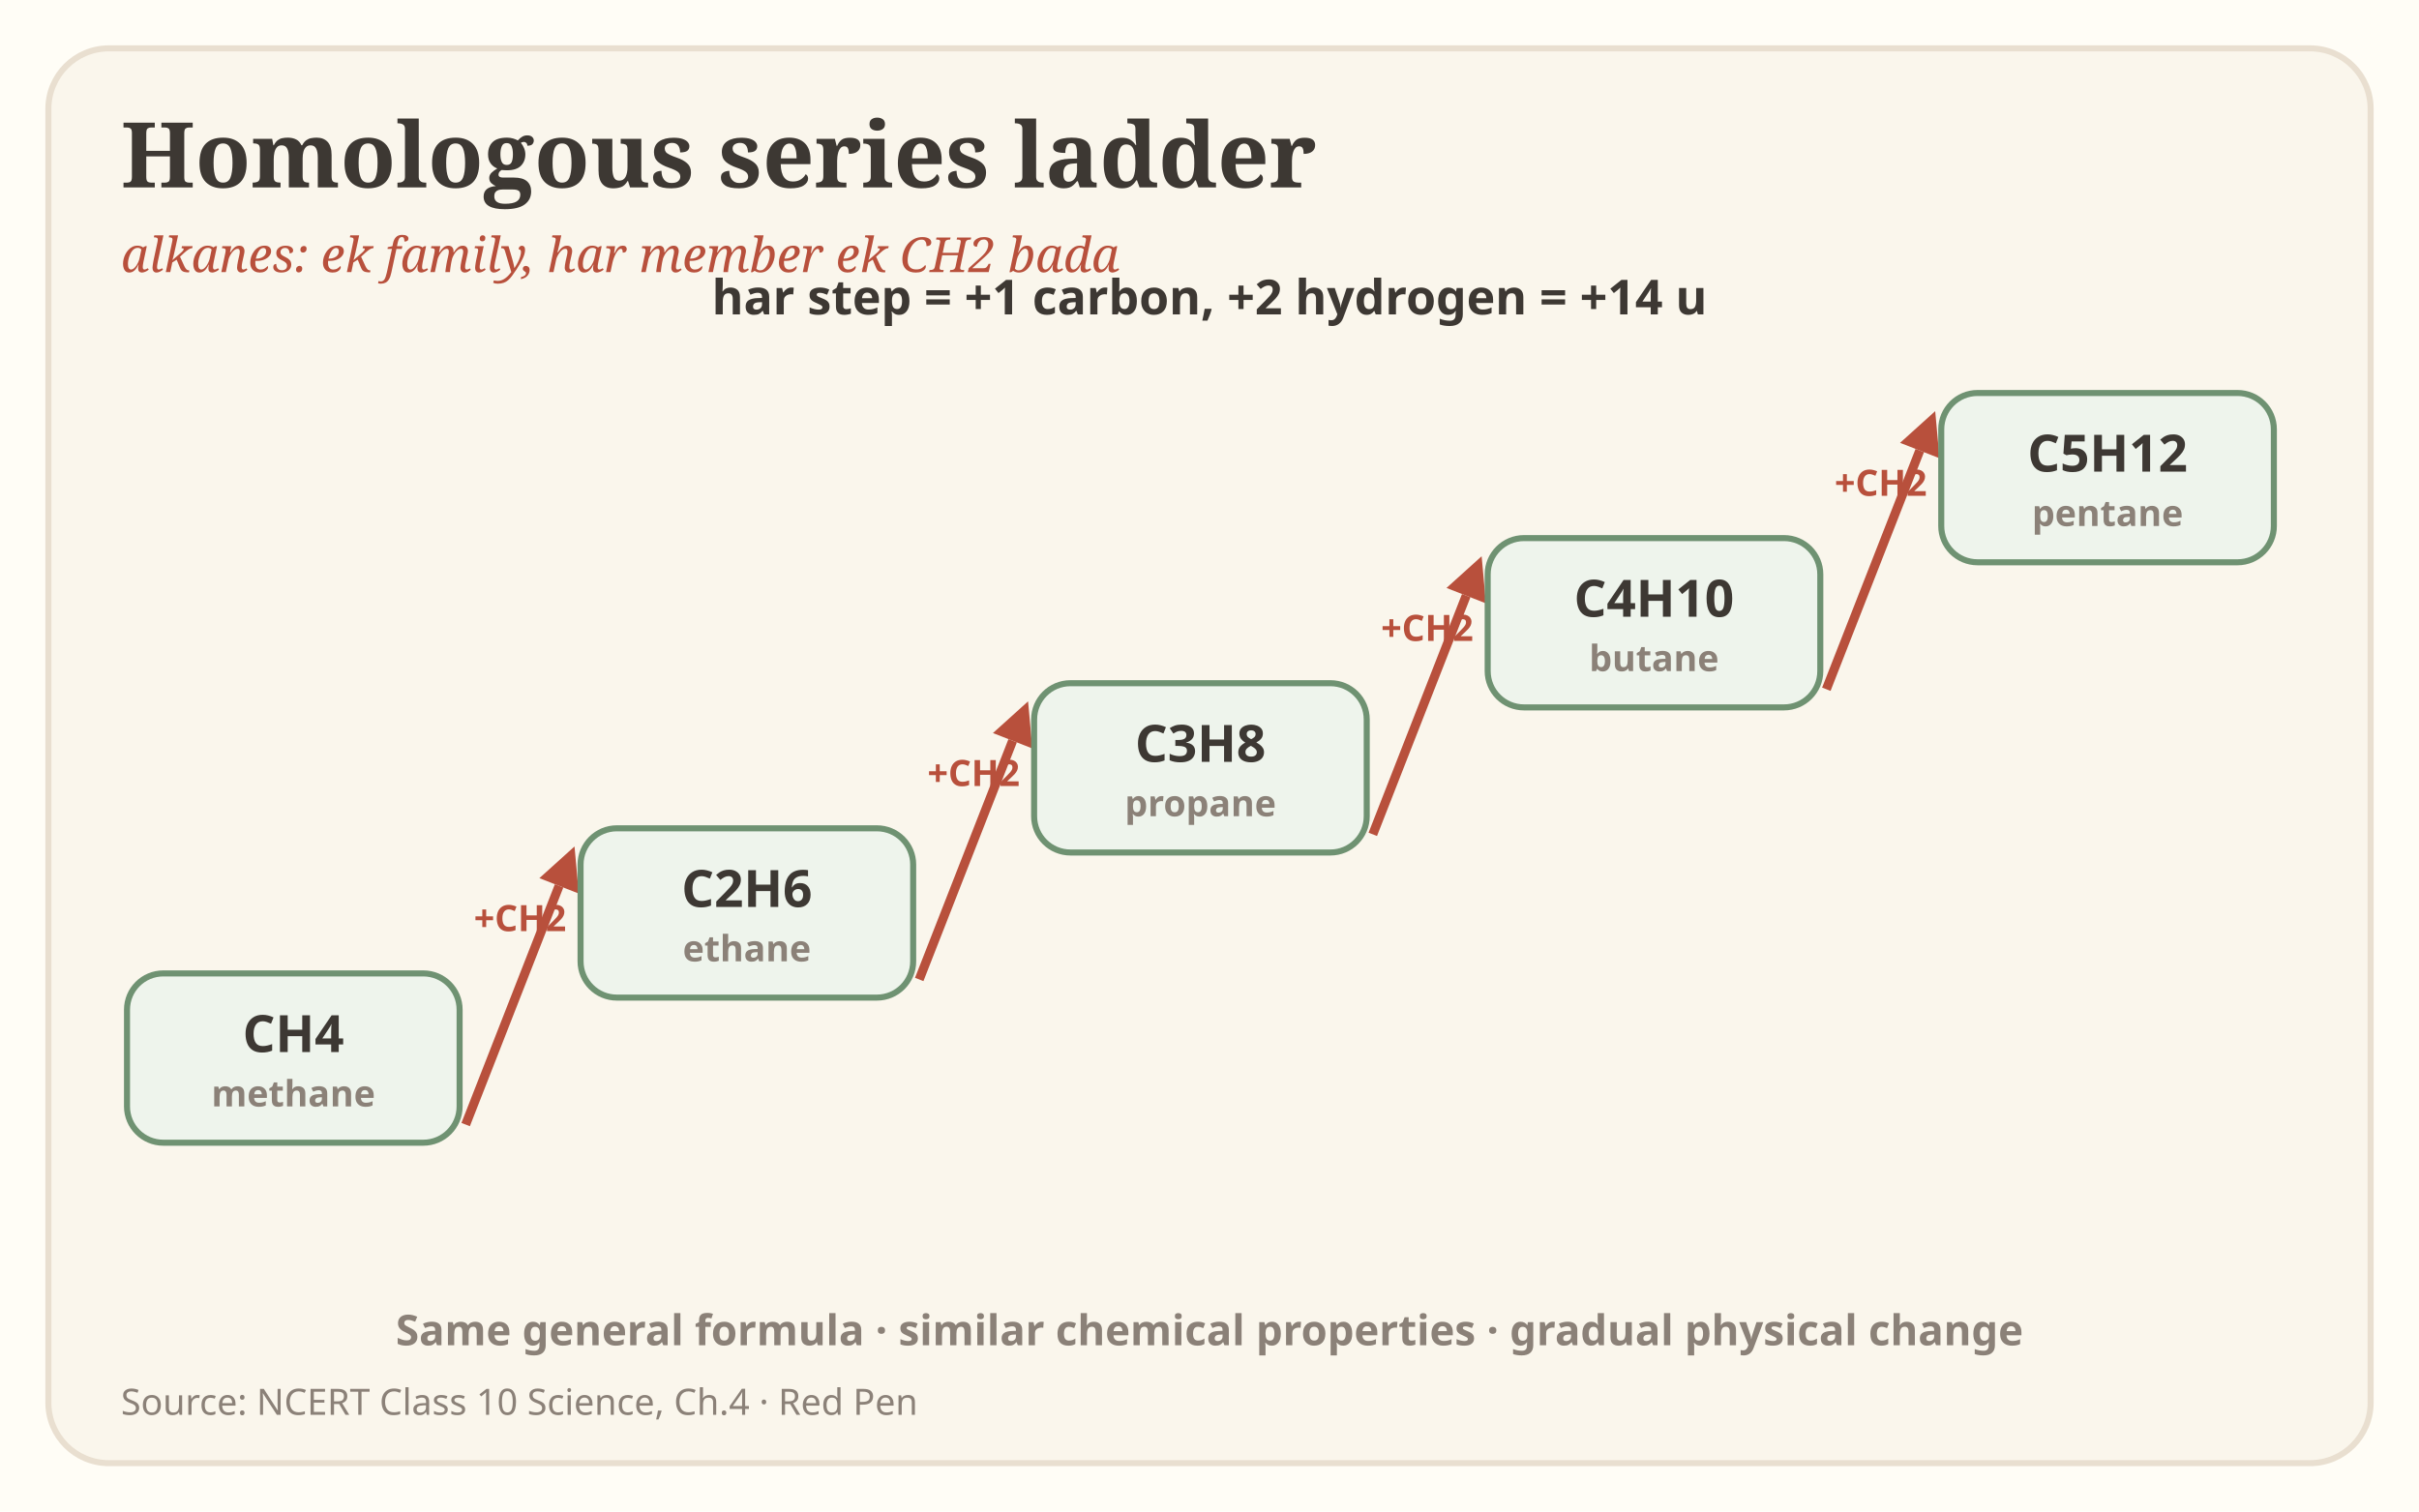
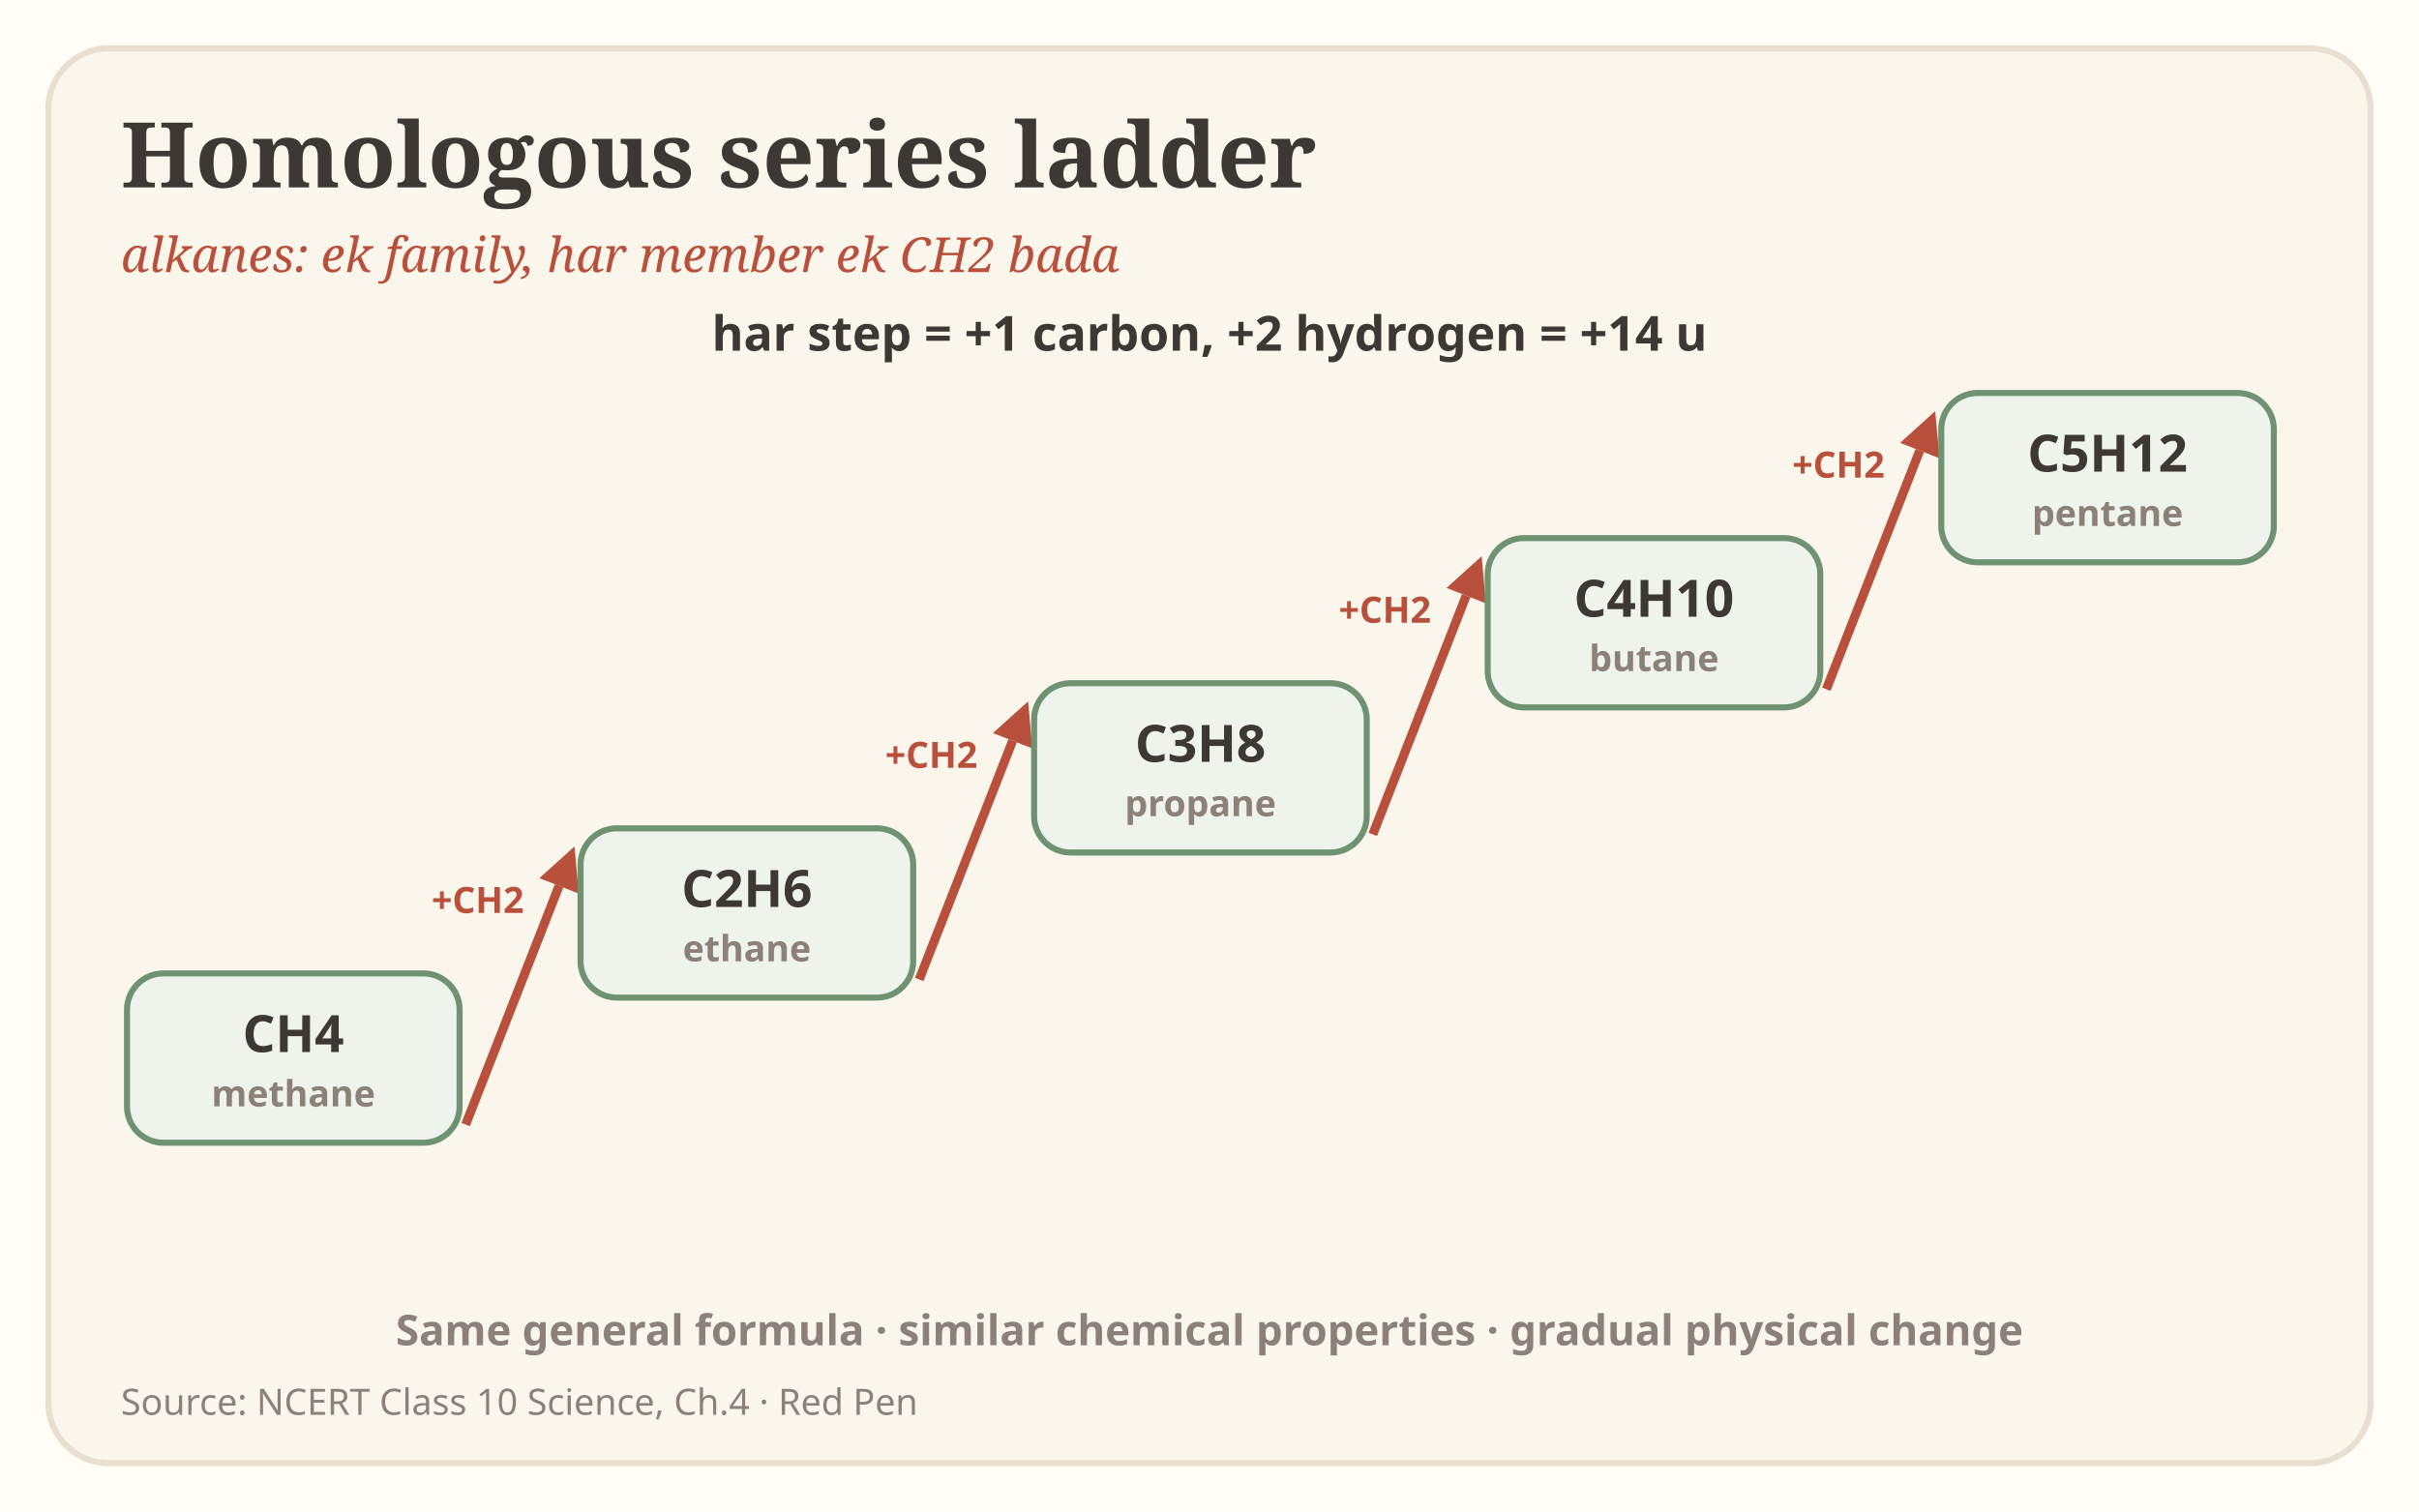
<svg xmlns="http://www.w3.org/2000/svg" width="800" height="500" viewBox="0 0 800 500">
  <rect width="800" height="500" fill="#fffdf6" />
  <rect x="16" y="16" width="768" height="468" rx="20" fill="#faf6ec" stroke="#e9dfd0" stroke-width="2" />
  <text x="40" y="62" font-family="Georgia, serif" font-size="30" font-weight="700" fill="#3d3833">Homologous series ladder</text>
  <text x="40" y="90" font-family="Georgia, serif" font-size="16" font-style="italic" fill="#b8503c">alkanes: ek family, har member ek CH2 bada</text>
  <rect x="42" y="322" width="110" height="56" rx="12" fill="#eef4ec" stroke="#6f9272" stroke-width="2" />
  <text x="97" y="348" font-family="sans-serif" font-size="17" font-weight="700" fill="#3d3833" text-anchor="middle">CH4</text>
  <text x="97" y="366" font-family="sans-serif" font-size="12" font-weight="600" fill="#8b8178" text-anchor="middle">methane</text>
  <line x1="154" y1="372" x2="184.898" y2="293.037" stroke="#b8503c" stroke-width="3" />
  <polygon points="190,280 191.417,295.588 178.38,290.487" fill="#b8503c" />
-   <text x="172" y="308" font-family="sans-serif" font-size="12" font-weight="700" fill="#b8503c" text-anchor="middle">+CH2</text>
+   <text x="158" y="302" font-family="sans-serif" font-size="12" font-weight="700" fill="#b8503c" text-anchor="middle">+CH2</text>
  <rect x="192" y="274" width="110" height="56" rx="12" fill="#eef4ec" stroke="#6f9272" stroke-width="2" />
  <text x="247" y="300" font-family="sans-serif" font-size="17" font-weight="700" fill="#3d3833" text-anchor="middle">C2H6</text>
  <text x="247" y="318" font-family="sans-serif" font-size="12" font-weight="600" fill="#8b8178" text-anchor="middle">ethane</text>
  <line x1="304" y1="324" x2="334.898" y2="245.037" stroke="#b8503c" stroke-width="3" />
  <polygon points="340,232 341.417,247.588 328.38,242.487" fill="#b8503c" />
-   <text x="322" y="260" font-family="sans-serif" font-size="12" font-weight="700" fill="#b8503c" text-anchor="middle">+CH2</text>
+   <text x="308" y="254" font-family="sans-serif" font-size="12" font-weight="700" fill="#b8503c" text-anchor="middle">+CH2</text>
  <rect x="342" y="226" width="110" height="56" rx="12" fill="#eef4ec" stroke="#6f9272" stroke-width="2" />
  <text x="397" y="252" font-family="sans-serif" font-size="17" font-weight="700" fill="#3d3833" text-anchor="middle">C3H8</text>
  <text x="397" y="270" font-family="sans-serif" font-size="12" font-weight="600" fill="#8b8178" text-anchor="middle">propane</text>
  <line x1="454" y1="276" x2="484.898" y2="197.037" stroke="#b8503c" stroke-width="3" />
  <polygon points="490,184 491.417,199.588 478.38,194.487" fill="#b8503c" />
-   <text x="472" y="212" font-family="sans-serif" font-size="12" font-weight="700" fill="#b8503c" text-anchor="middle">+CH2</text>
+   <text x="458" y="206" font-family="sans-serif" font-size="12" font-weight="700" fill="#b8503c" text-anchor="middle">+CH2</text>
  <rect x="492" y="178" width="110" height="56" rx="12" fill="#eef4ec" stroke="#6f9272" stroke-width="2" />
  <text x="547" y="204" font-family="sans-serif" font-size="17" font-weight="700" fill="#3d3833" text-anchor="middle">C4H10</text>
  <text x="547" y="222" font-family="sans-serif" font-size="12" font-weight="600" fill="#8b8178" text-anchor="middle">butane</text>
  <line x1="604" y1="228" x2="634.898" y2="149.037" stroke="#b8503c" stroke-width="3" />
  <polygon points="640,136 641.417,151.588 628.38,146.487" fill="#b8503c" />
-   <text x="622" y="164" font-family="sans-serif" font-size="12" font-weight="700" fill="#b8503c" text-anchor="middle">+CH2</text>
+   <text x="608" y="158" font-family="sans-serif" font-size="12" font-weight="700" fill="#b8503c" text-anchor="middle">+CH2</text>
  <rect x="642" y="130" width="110" height="56" rx="12" fill="#eef4ec" stroke="#6f9272" stroke-width="2" />
  <text x="697" y="156" font-family="sans-serif" font-size="17" font-weight="700" fill="#3d3833" text-anchor="middle">C5H12</text>
  <text x="697" y="174" font-family="sans-serif" font-size="12" font-weight="600" fill="#8b8178" text-anchor="middle">pentane</text>
-   <text x="400" y="104" font-family="sans-serif" font-size="16" font-weight="700" fill="#3d3833" text-anchor="middle">har step = +1 carbon, +2 hydrogen = +14 u</text>
+   <text x="400" y="116" font-family="sans-serif" font-size="16" font-weight="700" fill="#3d3833" text-anchor="middle">har step = +1 carbon, +2 hydrogen = +14 u</text>
  <text x="400" y="445" font-family="sans-serif" font-size="14" font-weight="600" fill="#8b8178" text-anchor="middle">Same general formula · similar chemical properties · gradual physical change</text>
  <text x="40" y="468" font-family="sans-serif" font-size="12" fill="#8b8178">Source: NCERT Class 10 Science, Ch.4 · Red Pen</text>
</svg>
